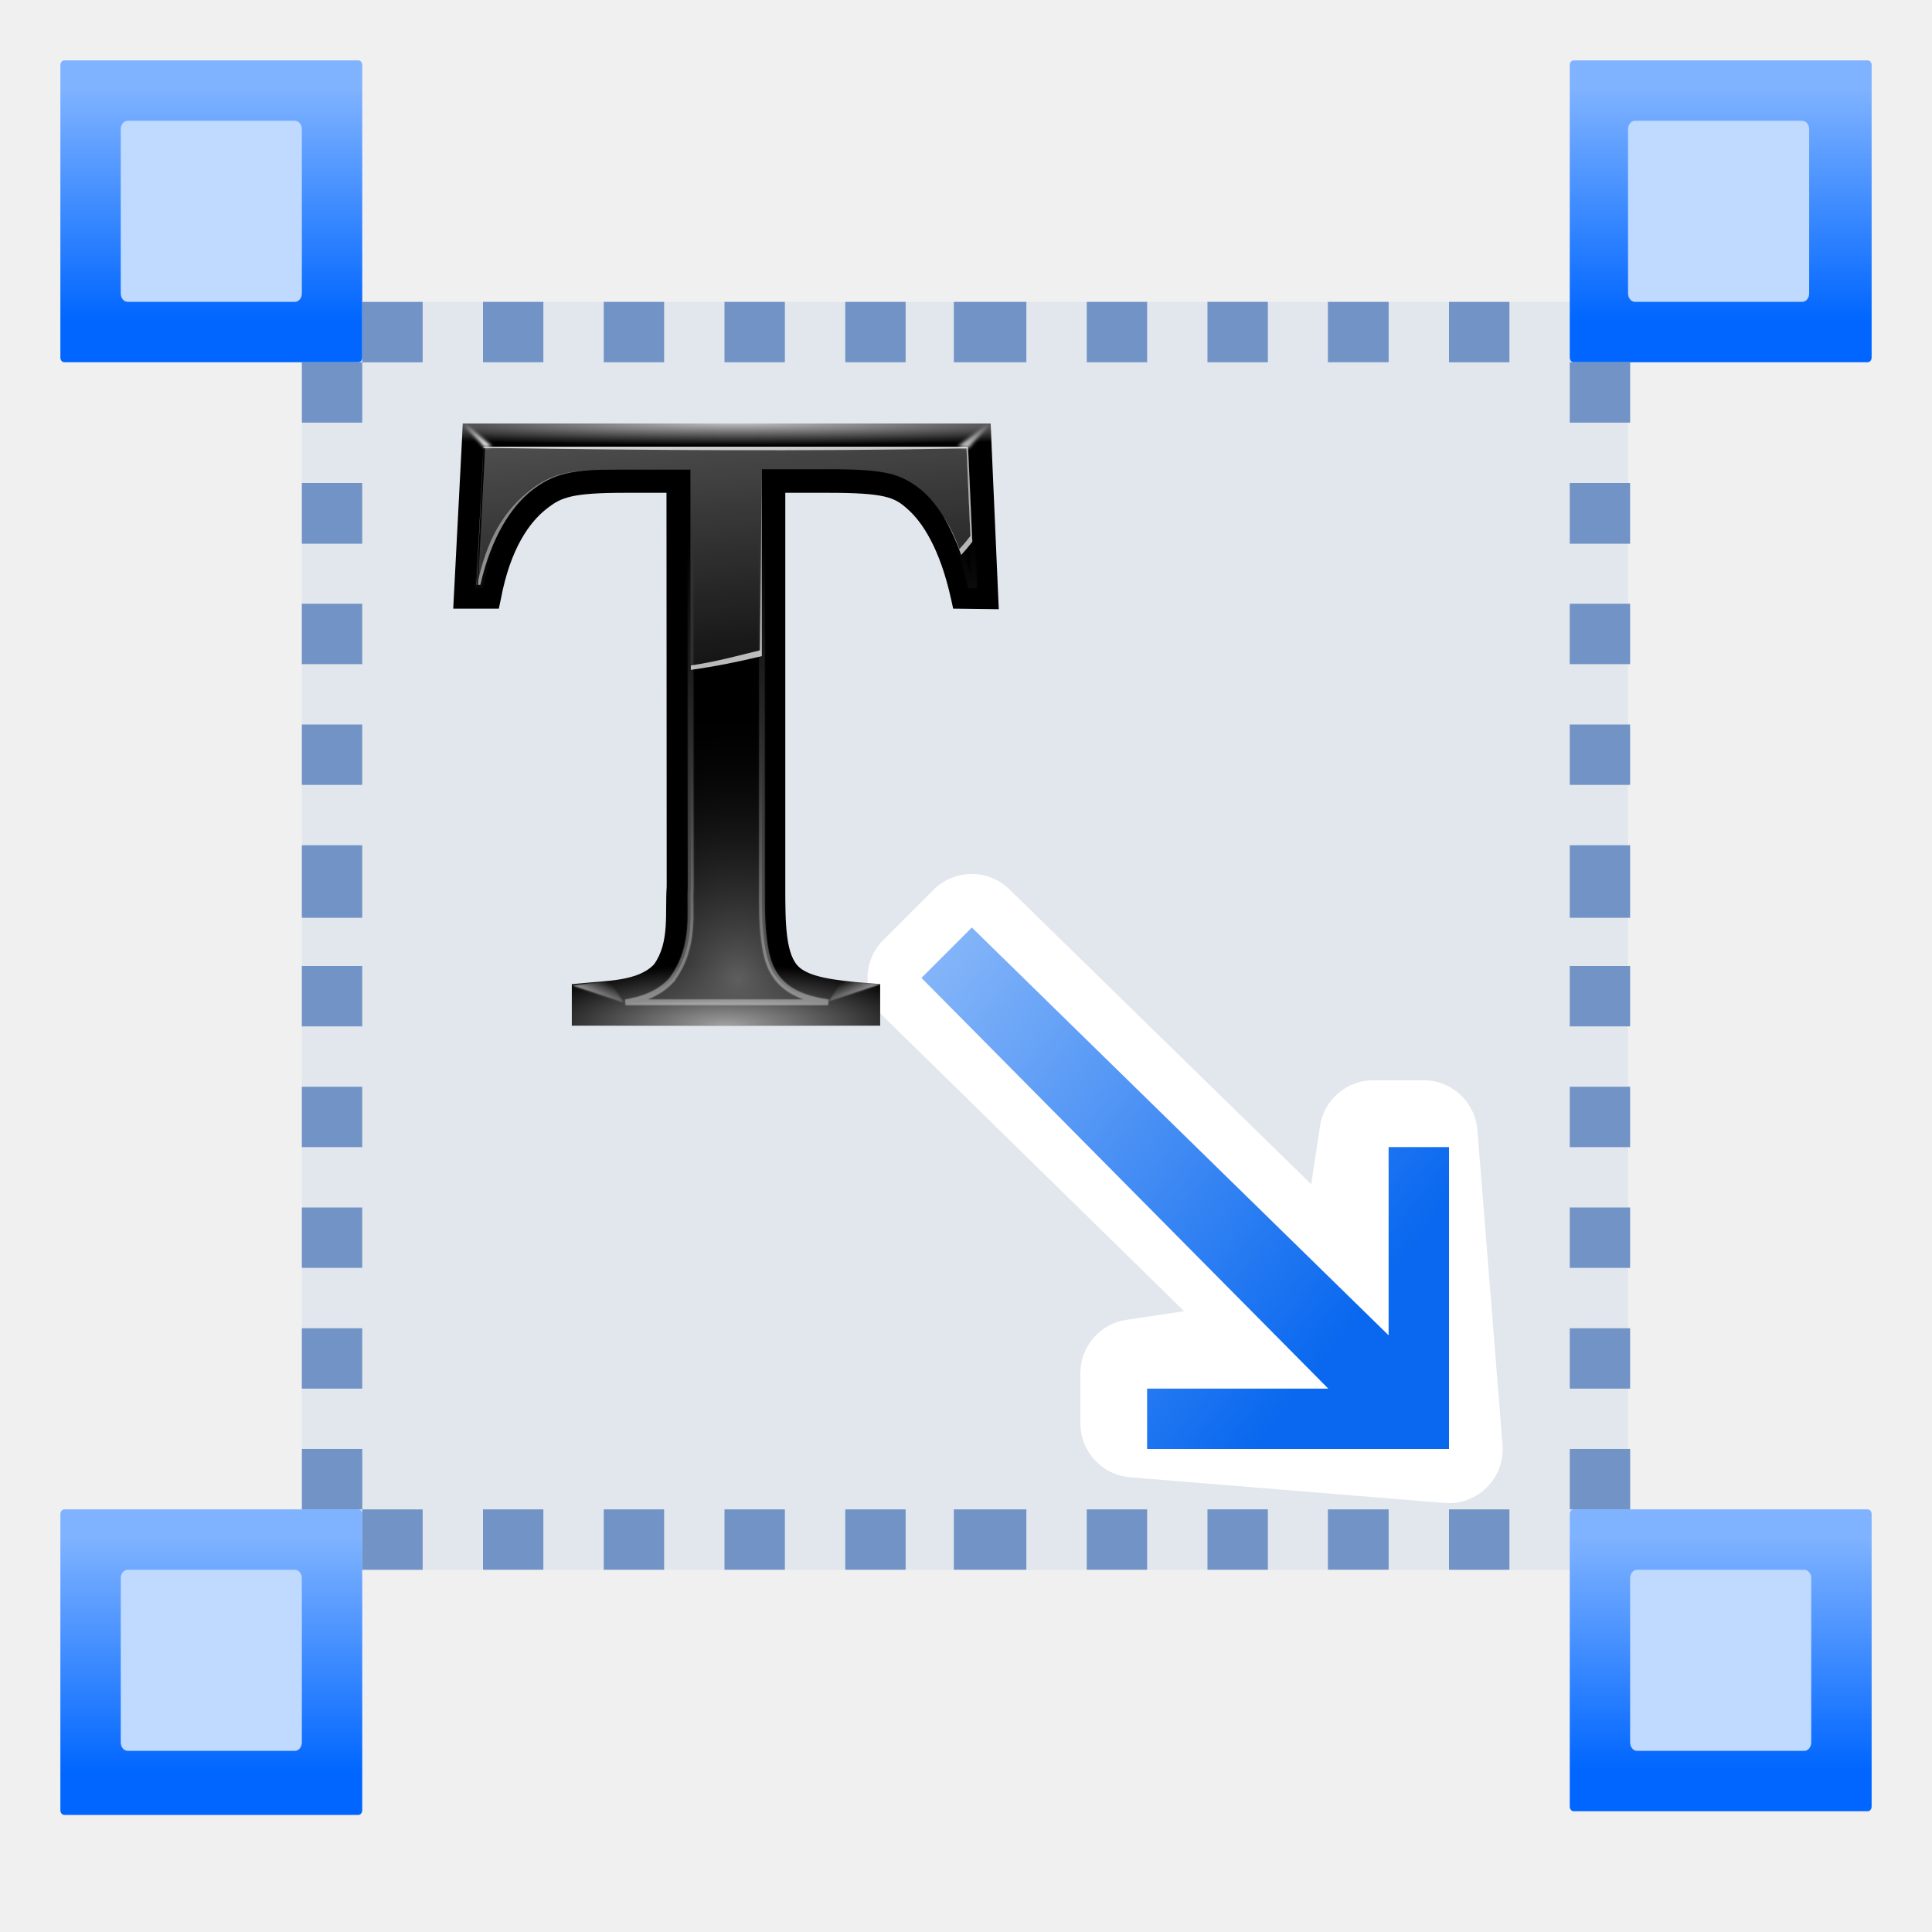
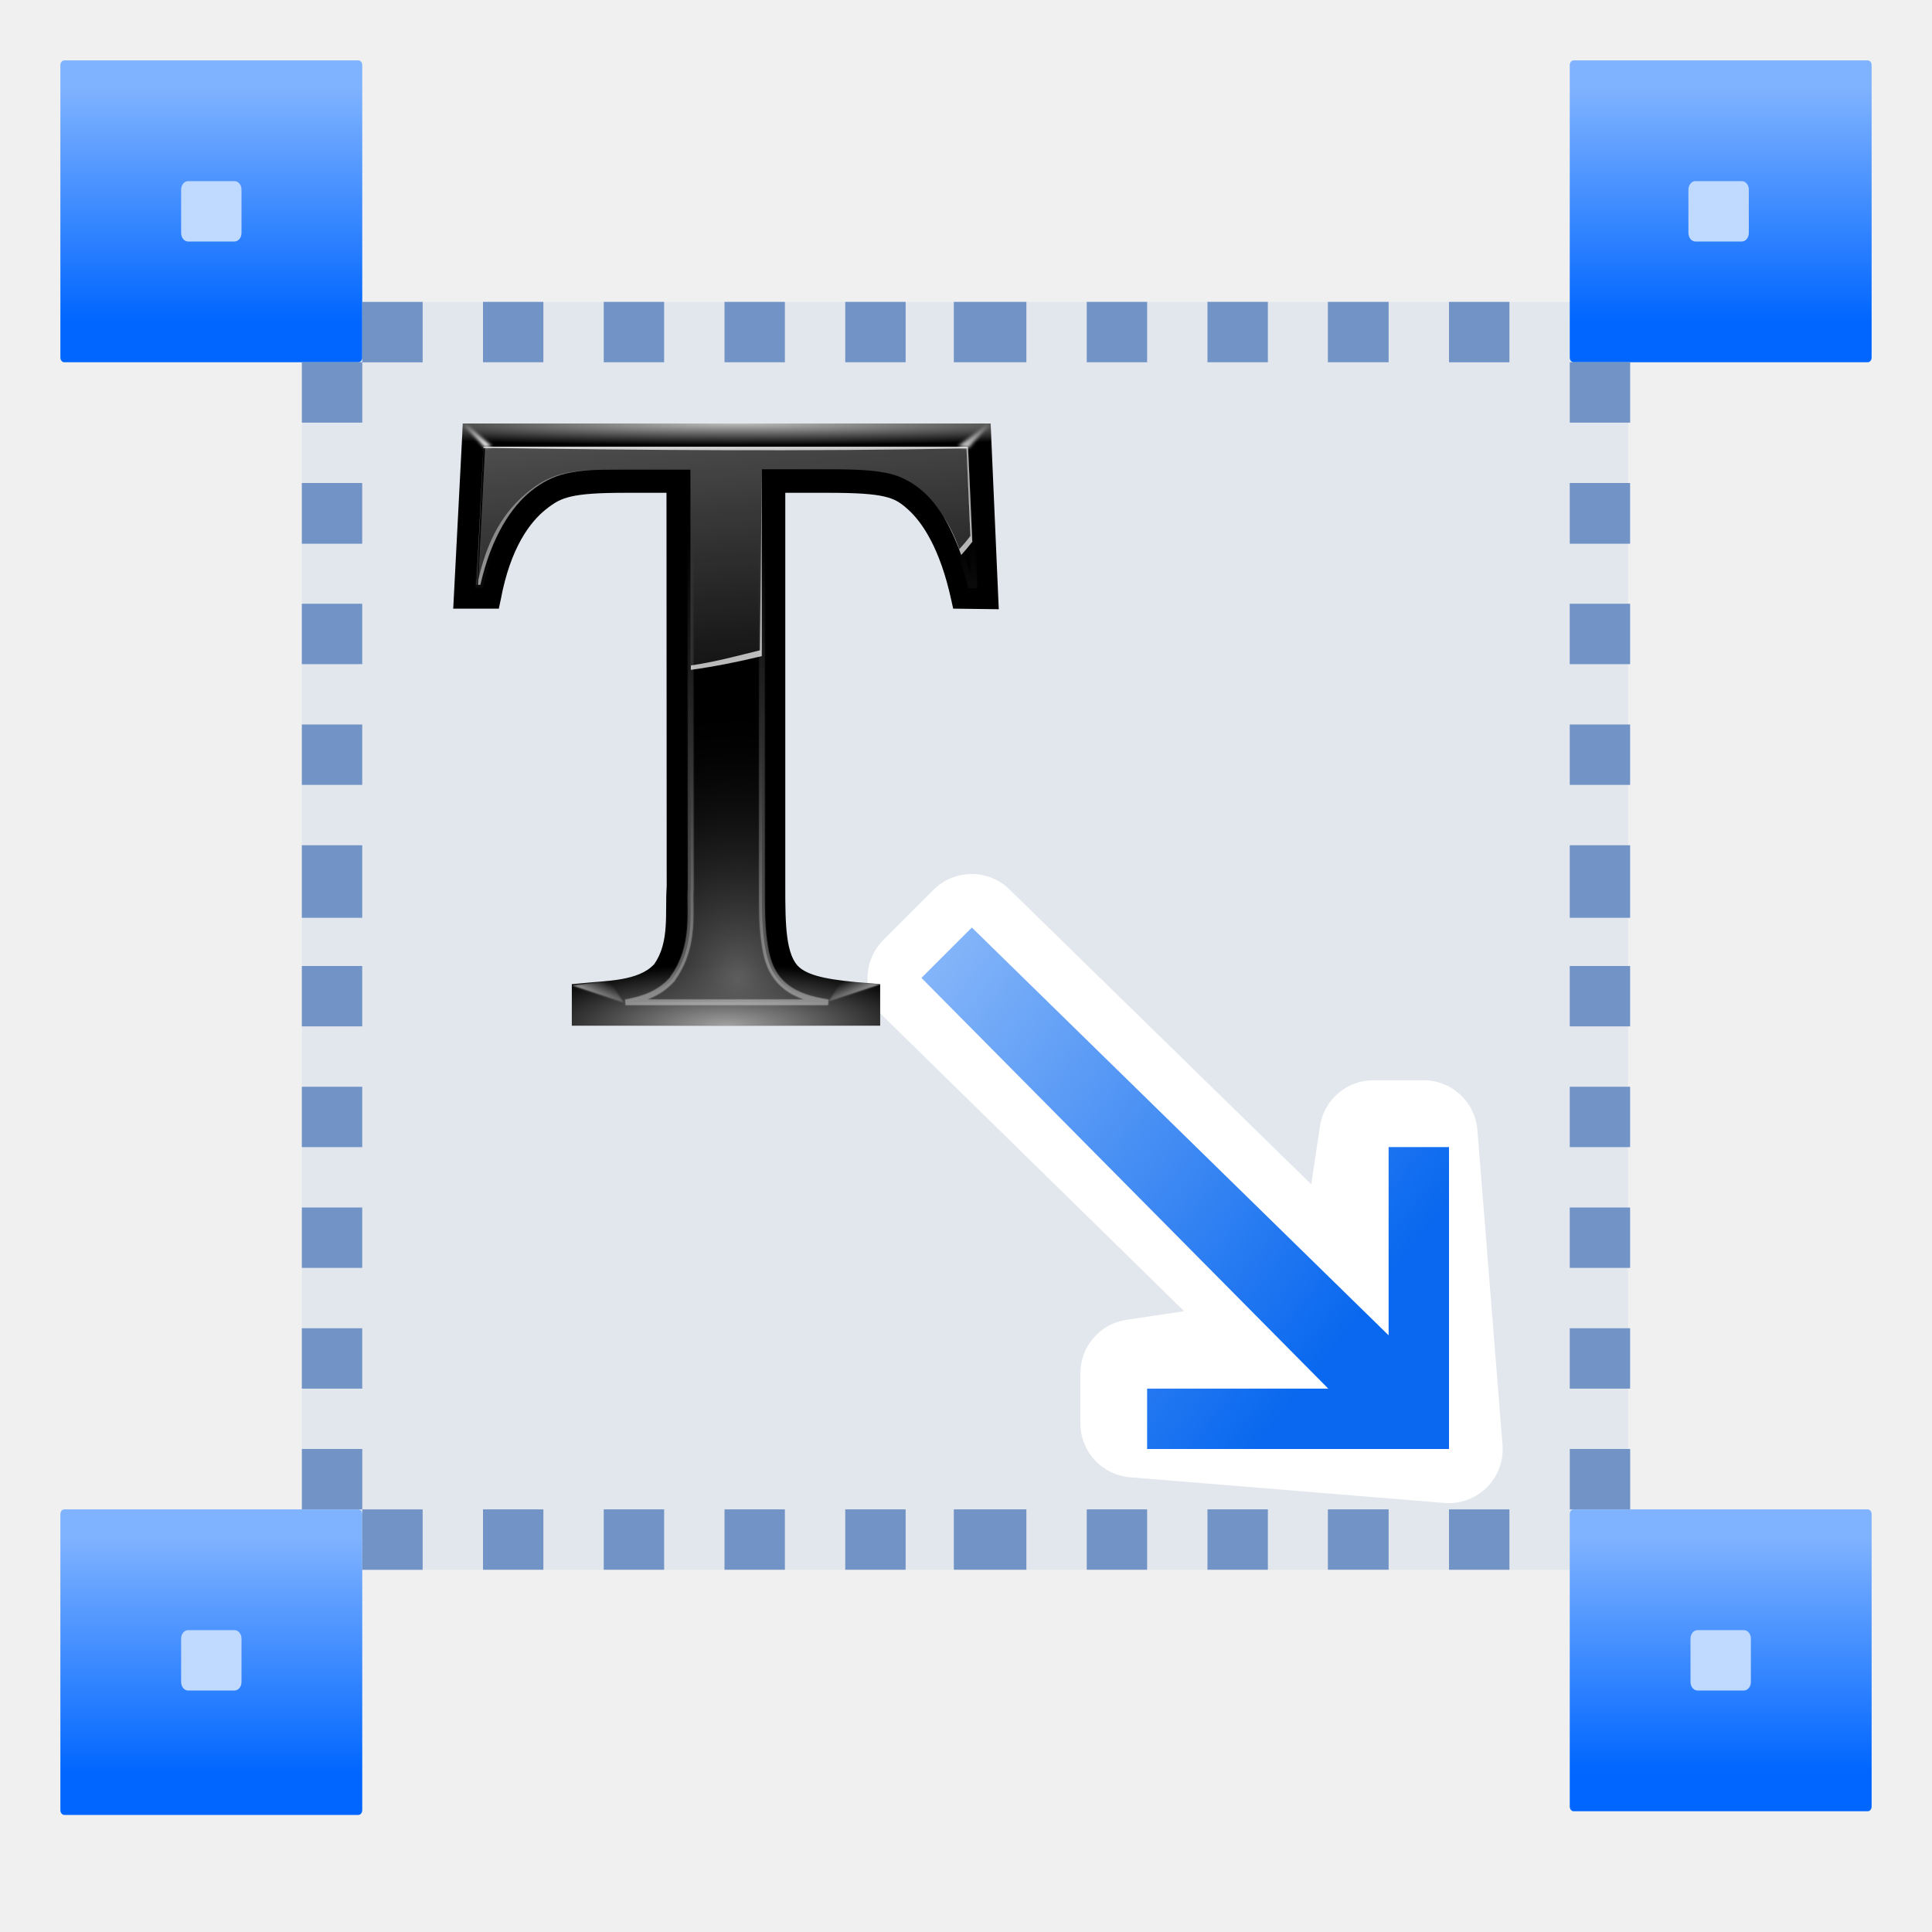
- <svg xmlns="http://www.w3.org/2000/svg" xmlns:xlink="http://www.w3.org/1999/xlink" height="32" width="32">
+ <svg xmlns="http://www.w3.org/2000/svg" xmlns:xlink="http://www.w3.org/1999/xlink" height="32" width="32" version="1.1" id="svg188">
+   <defs id="defs192" />
  <linearGradient id="a" gradientTransform="matrix(1.246082 0 0 1.246082 3.999999 -4)" gradientUnits="userSpaceOnUse" x1="8.239" x2="8.239" y1="-13.865" y2="-1.405">
-     <stop offset="0" stop-color="#06f" />
-     <stop offset="1" stop-color="#80b3ff" />
+     <stop offset="0" stop-color="#06f" id="stop2" />
+     <stop offset="1" stop-color="#80b3ff" id="stop4" />
  </linearGradient>
  <linearGradient id="b">
-     <stop offset="0" stop-color="#fff" />
-     <stop offset="1" stop-color="#fff" stop-opacity="0" />
+     <stop offset="0" stop-color="#fff" id="stop7" />
+     <stop offset="1" stop-color="#fff" stop-opacity="0" id="stop9" />
  </linearGradient>
  <linearGradient id="c" gradientTransform="matrix(-.00000001 -.3262574 .1915882 0 54.11984 62.12519)" gradientUnits="userSpaceOnUse" x1="32.293" x2="2.57" y1="93.172" y2="-48.213">
-     <stop offset="0" stop-color="#0968ef" />
-     <stop offset="1" stop-color="#aecffc" />
+     <stop offset="0" stop-color="#0968ef" id="stop12" />
+     <stop offset="1" stop-color="#aecffc" id="stop14" />
  </linearGradient>
  <radialGradient id="d" cx="51.768" cy="14.017" gradientTransform="matrix(1.72893 .00000002 0 .08175904 -35.73508 6.887999)" gradientUnits="userSpaceOnUse" r="46" xlink:href="#b" />
  <radialGradient id="e" cx="50" cy="106.017" gradientTransform="matrix(.8043478 .00000021 -.00000006 .2293229 11.78261 87.68787)" gradientUnits="userSpaceOnUse" r="46" xlink:href="#b" />
  <radialGradient id="f" cx="52" cy="98.398" gradientTransform="matrix(1 0 0 1.145988 2 -8.762777)" gradientUnits="userSpaceOnUse" r="41.838">
-     <stop offset="0" stop-color="#5e5e5e" />
-     <stop offset="1" stop-opacity="0" />
+     <stop offset="0" stop-color="#5e5e5e" id="stop19" />
+     <stop offset="1" stop-opacity="0" id="stop21" />
  </radialGradient>
  <linearGradient id="g" gradientUnits="userSpaceOnUse" x1="62" x2="62" xlink:href="#b" y1="140" y2="28" />
  <filter id="h">
-     <feGaussianBlur stdDeviation=".136" />
+     <feGaussianBlur stdDeviation=".136" id="feGaussianBlur25" />
  </filter>
  <linearGradient id="i" gradientUnits="userSpaceOnUse" x1="91.095" x2="96.487" xlink:href="#b" y1="14.023" y2="4.301" />
  <filter id="j" height="1.318" width="1.245" x="-.122" y="-.159">
-     <feGaussianBlur stdDeviation=".275" />
+     <feGaussianBlur stdDeviation=".275" id="feGaussianBlur29" />
  </filter>
  <linearGradient id="k" gradientUnits="userSpaceOnUse" x1="12.518" x2="12.518" xlink:href="#b" y1="12.211" y2="-1.445" />
  <filter id="l" height="1.318" width="1.271" x="-.136" y="-.159">
-     <feGaussianBlur stdDeviation=".275" />
+     <feGaussianBlur stdDeviation=".275" id="feGaussianBlur33" />
  </filter>
  <linearGradient id="m" gradientUnits="userSpaceOnUse" x1="42" x2="58" xlink:href="#b" y1="-104" y2="64" />
  <linearGradient id="n" gradientUnits="userSpaceOnUse" x1="78.225" x2="46.225" xlink:href="#b" y1="63.975" y2="-32.025" />
  <linearGradient id="o" gradientUnits="userSpaceOnUse" x1="54" x2="57.725" xlink:href="#b" y1="0" y2="63.975" />
  <linearGradient id="p" gradientUnits="userSpaceOnUse" x1="80.125" x2="76.812" xlink:href="#b" y1="106.188" y2="101.125" />
  <filter id="q" height="1.26" width="1.097" x="-.049" y="-.13">
-     <feGaussianBlur stdDeviation=".176" />
+     <feGaussianBlur stdDeviation=".176" id="feGaussianBlur40" />
  </filter>
  <linearGradient id="r" gradientUnits="userSpaceOnUse" x1="78.125" x2="74.812" xlink:href="#b" y1="106.188" y2="101.125" />
-   <g transform="scale(.25)">
-     <rect fill="#618fd2" fill-opacity=".092" height="84" rx=".147" ry=".171" width="87.862" x="20" y="20" />
-     <use height="128" transform="translate(100)" width="128" xlink:href="#s" />
-     <use height="128" transform="matrix(.9999993 0 0 1.012156 .000003 95.95138)" width="128" xlink:href="#s" />
-     <use height="128" transform="translate(100 96)" width="128" xlink:href="#s" />
+   <g transform="scale(.25)" id="g186">
+     <rect fill="#618fd2" fill-opacity=".092" height="84" rx=".147" ry=".171" width="87.862" x="20" y="20" id="rect44" />
+     <use height="128" transform="translate(100)" width="128" xlink:href="#s" id="use46" />
+     <use height="128" transform="matrix(.9999993 0 0 1.012156 .000003 95.95138)" width="128" xlink:href="#s" id="use48" />
+     <use height="128" transform="translate(100 96)" width="128" xlink:href="#s" id="use50" />
    <rect id="s" fill="url(#a)" height="20" rx=".258" ry=".312" transform="scale(1 -1)" width="20" x="4" y="-24" />
-     <rect id="t" fill="#bfd9ff" height="12" rx=".464" ry=".561" transform="scale(1 -1)" width="12" x="7.999" y="-20" />
-     <g fill="#a4c0e4">
-       <use height="88" transform="translate(99.86298)" width="88" xlink:href="#t" />
-       <use height="88" transform="matrix(.9999625 0 0 .9999623 .0005 96.00071)" width="88" xlink:href="#t" />
-       <use height="88" transform="translate(100.0006 96)" width="88" xlink:href="#t" />
+     <rect id="t" height="4" rx="0.464" ry="0.561" transform="scale(1,-1)" width="4" x="12" y="-16" style="fill:#bfd9ff" />
+     <g fill="#a4c0e4" id="g60">
+       <use height="88" transform="translate(99.86298)" width="88" xlink:href="#t" id="use54" />
+       <use height="88" transform="matrix(.9999625 0 0 .9999623 .0005 96.00071)" width="88" xlink:href="#t" id="use56" />
+       <use height="88" transform="translate(100.0006 96)" width="88" xlink:href="#t" id="use58" />
    </g>
-     <g transform="matrix(1.23875 1.23875 -1.23875 1.23875 70.75955 -73.45082)">
-       <path d="m66.98 90.209c-.545-.003-1.069.212-1.455.598l-1.344 1.344c-.714.715-.798 1.844-.197 2.656l1.32 1.787-15.939.184c-1.126.002-2.037.915-2.037 2.041v2.687c-0 1.127.914 2.041 2.041 2.041l15.929-.162-1.314 1.777c-.601.812-.517 1.942.197 2.656l1.344 1.344c.751.751 1.953.801 2.764.113l9.094-7.719c.959-.814.961-2.293.004-3.109l-9.094-7.75c-.366-.312-.831-.485-1.312-.488z" fill="#fff" transform="translate(2.51808 -41.78008)" />
-       <path d="m70.511 66.281-1.615-1.615 4.844-4.844-21.862-.104v-2.695l22.051-.24-5.033-5.033 1.615-1.615 8.073 8.073z" fill="url(#c)" />
+     <g transform="matrix(1.23875 1.23875 -1.23875 1.23875 70.75955 -73.45082)" id="g66">
+       <path d="m66.98 90.209c-.545-.003-1.069.212-1.455.598l-1.344 1.344c-.714.715-.798 1.844-.197 2.656l1.32 1.787-15.939.184c-1.126.002-2.037.915-2.037 2.041v2.687c-0 1.127.914 2.041 2.041 2.041l15.929-.162-1.314 1.777c-.601.812-.517 1.942.197 2.656l1.344 1.344c.751.751 1.953.801 2.764.113l9.094-7.719c.959-.814.961-2.293.004-3.109l-9.094-7.75c-.366-.312-.831-.485-1.312-.488z" fill="#fff" transform="translate(2.51808 -41.78008)" id="path62" />
+       <path d="m70.511 66.281-1.615-1.615 4.844-4.844-21.862-.104v-2.695l22.051-.24-5.033-5.033 1.615-1.615 8.073 8.073z" fill="url(#c)" id="path64" />
    </g>
-     <g transform="matrix(.3928632 0 0 .3837081 27.67016 24.97571)">
-       <path d="m7.618 8.034-1.618 31.966h7.689l.337-1.616c1.62-8.866 4.912-13.323 7.567-15.497 1.542-1.26 2.507-1.821 4.321-2.252s4.527-.635 9.036-.635h7.015l.035 68c-.313 4.424.548 9.577-2.123 13.4-2.637 2.935-8.074 2.829-12.081 3.268l-1.796.173v7.159h52v-7.159l-1.796-.173c-6.443-.481-9.939-1.154-11.735-2.647-2.453-2.04-2.469-7.774-2.469-14.021v-68h7.296c4.708 0 7.553.2 9.372.635s2.682 1.003 4.041 2.252c2.387 2.195 5.383 6.718 7.266 15.555l.337 1.559 7.689.1-1.373-32.066z" />
-       <path d="m7.618 8.034-1.618 31.966h7.689l.337-1.616c1.62-8.866 4.912-13.323 7.567-15.497 1.542-1.26 2.507-1.821 4.321-2.252s4.527-.635 9.036-.635h7.015 20.035 7.296c4.708 0 7.553.2 9.372.635s2.682 1.003 4.041 2.252c2.387 2.195 5.383 6.718 7.266 15.555l.337 1.559 7.689.1-1.373-32.066z" fill="url(#d)" opacity=".74" />
-       <path d="m42 88c-.313 4.424.548 9.577-2.123 13.4-2.637 2.935-8.074 2.829-12.081 3.268l-1.796.173v7.159h52v-7.159l-1.796-.173c-6.443-.481-9.939-1.154-11.735-2.647-2.453-2.04-2.469-7.774-2.469-14.021z" fill="url(#e)" opacity=".632" />
-       <path d="m11.366 12.077h81.488l1.01 23.901h-.617c-2.031-8.254-4.963-13.394-7.913-16.107-1.534-1.409-3.491-2.628-5.78-3.175-2.443-.584-5.453-.751-10.27-.751h-7.296-3.928v4.041 68.008c0 3.127-.025 6.243.337 9.122.362 2.879.963 5.897 3.592 8.082 1.95 1.622 4.389 2.311 7.24 2.771h-34.178c2.572-.464 5.493-1.304 7.745-3.81l.168-.173.112-.231c3.885-5.561 2.723-11.799 2.982-15.459v-.115-.173l-.056-72.008h-12c-4.625 0-6.609.129-8.997.696-2.246.533-4.113 1.593-5.837 3.002-3.236 2.649-6.707 7.771-8.587 16.223h-.393z" fill="url(#f)" />
-       <path d="m11.366 12.077h81.488l1.01 23.901h-.617c-2.031-8.254-4.963-13.394-7.913-16.107-1.534-1.409-3.491-2.628-5.78-3.175-2.443-.584-5.453-.751-10.27-.751h-7.296-3.928v4.041 68.008c0 3.127-.025 6.243.337 9.122.362 2.879.963 5.897 3.592 8.082 1.95 1.622 4.389 2.311 7.24 2.771h-34.178c2.572-.464 5.493-1.304 7.745-3.81l.168-.173.112-.231c3.885-5.561 2.723-11.799 2.982-15.459v-.115-.173l-.056-72.008h-12c-4.625 0-6.609.129-8.997.696-2.246.533-4.113 1.593-5.837 3.002-3.236 2.649-6.707 7.771-8.587 16.223h-.393z" fill="none" filter="url(#h)" opacity=".56" stroke="url(#g)" />
-       <path d="m96.487 8.057-3.536 4.154-1.856-.265z" fill="url(#i)" fill-rule="evenodd" filter="url(#j)" />
-       <path d="m11.281 12.123-3.624-4.154 4.861 3.977z" fill="url(#k)" fill-rule="evenodd" filter="url(#l)" />
-       <path d="m11.375 12.062-1.188 23.844h.406c1.879-8.452 5.326-13.57 8.562-16.219 1.724-1.409 3.598-2.467 5.844-3 2.388-.567 4.375-.688 9-.688h12l.006 34.594c4.223-.607 8.189-1.411 12.056-2.375v-28.219-4.062h3.937 7.281c4.817 0 7.839.166 10.281.75 2.29.547 4.248 1.779 5.781 3.188 2.265 2.083 4.5 5.621 6.344 10.875.676-.75 1.301-1.505 1.875-2.281l-.719-16.406z" fill="url(#m)" opacity=".908" />
-       <path d="m92.537 12.037.688 15.406c-.574.776-1.199 1.531-1.875 2.281-.83-2.364-1.732-4.155-2.688-5.625 1.072 1.802 2.078 3.998 3 6.625.676-.75 1.301-1.505 1.875-2.281l-.719-16.406zm-34.812 35.156c-3.771.94-7.533 2.011-11.644 2.612v.762c4.223-.607 8.089-1.411 11.956-2.375v-28.219-4.062zm-28.906-31.125c-1.608.117-2.962.31-4.156.594-2.246.533-4.12 1.591-5.844 3-3.236 2.649-6.683 6.767-8.562 15.219h-.031l-.062 1h.406c1.879-8.452 5.326-13.57 8.562-16.219 1.724-1.409 3.598-2.467 5.844-3 1.194-.284 2.517-.477 4.125-.594-.088.006-.195-.006-.281 0z" fill="url(#n)" opacity=".908" />
-       <path d="m11.1 12.037-1.188 23.844h.062l1.125-23.644c26.952.409 54.047.63 81.469.1l.688 16.169c.013-.018.018-.044.031-.062l-.719-16.406z" fill="url(#o)" opacity=".908" />
-       <g fill-rule="evenodd">
-         <path d="m69.313 107.812 2.375-3.75 6.312.812z" fill="url(#p)" filter="url(#q)" />
-         <path d="m67.313 107.812 2.375-3.75 6.312.812z" fill="url(#r)" filter="url(#q)" transform="matrix(-1 0 0 1 102.0625 .2)" />
+     <g transform="matrix(.3928632 0 0 .3837081 27.67016 24.97571)" id="g94">
+       <path d="m7.618 8.034-1.618 31.966h7.689l.337-1.616c1.62-8.866 4.912-13.323 7.567-15.497 1.542-1.26 2.507-1.821 4.321-2.252s4.527-.635 9.036-.635h7.015l.035 68c-.313 4.424.548 9.577-2.123 13.4-2.637 2.935-8.074 2.829-12.081 3.268l-1.796.173v7.159h52v-7.159l-1.796-.173c-6.443-.481-9.939-1.154-11.735-2.647-2.453-2.04-2.469-7.774-2.469-14.021v-68h7.296c4.708 0 7.553.2 9.372.635s2.682 1.003 4.041 2.252c2.387 2.195 5.383 6.718 7.266 15.555l.337 1.559 7.689.1-1.373-32.066z" id="path68" />
+       <path d="m7.618 8.034-1.618 31.966h7.689l.337-1.616c1.62-8.866 4.912-13.323 7.567-15.497 1.542-1.26 2.507-1.821 4.321-2.252s4.527-.635 9.036-.635h7.015 20.035 7.296c4.708 0 7.553.2 9.372.635s2.682 1.003 4.041 2.252c2.387 2.195 5.383 6.718 7.266 15.555l.337 1.559 7.689.1-1.373-32.066z" fill="url(#d)" opacity=".74" id="path70" />
+       <path d="m42 88c-.313 4.424.548 9.577-2.123 13.4-2.637 2.935-8.074 2.829-12.081 3.268l-1.796.173v7.159h52v-7.159l-1.796-.173c-6.443-.481-9.939-1.154-11.735-2.647-2.453-2.04-2.469-7.774-2.469-14.021z" fill="url(#e)" opacity=".632" id="path72" />
+       <path d="m11.366 12.077h81.488l1.01 23.901h-.617c-2.031-8.254-4.963-13.394-7.913-16.107-1.534-1.409-3.491-2.628-5.78-3.175-2.443-.584-5.453-.751-10.27-.751h-7.296-3.928v4.041 68.008c0 3.127-.025 6.243.337 9.122.362 2.879.963 5.897 3.592 8.082 1.95 1.622 4.389 2.311 7.24 2.771h-34.178c2.572-.464 5.493-1.304 7.745-3.81l.168-.173.112-.231c3.885-5.561 2.723-11.799 2.982-15.459v-.115-.173l-.056-72.008h-12c-4.625 0-6.609.129-8.997.696-2.246.533-4.113 1.593-5.837 3.002-3.236 2.649-6.707 7.771-8.587 16.223h-.393z" fill="url(#f)" id="path74" />
+       <path d="m11.366 12.077h81.488l1.01 23.901h-.617c-2.031-8.254-4.963-13.394-7.913-16.107-1.534-1.409-3.491-2.628-5.78-3.175-2.443-.584-5.453-.751-10.27-.751h-7.296-3.928v4.041 68.008c0 3.127-.025 6.243.337 9.122.362 2.879.963 5.897 3.592 8.082 1.95 1.622 4.389 2.311 7.24 2.771h-34.178c2.572-.464 5.493-1.304 7.745-3.81l.168-.173.112-.231c3.885-5.561 2.723-11.799 2.982-15.459v-.115-.173l-.056-72.008h-12c-4.625 0-6.609.129-8.997.696-2.246.533-4.113 1.593-5.837 3.002-3.236 2.649-6.707 7.771-8.587 16.223h-.393z" fill="none" filter="url(#h)" opacity=".56" stroke="url(#g)" id="path76" />
+       <path d="m96.487 8.057-3.536 4.154-1.856-.265z" fill="url(#i)" fill-rule="evenodd" filter="url(#j)" id="path78" />
+       <path d="m11.281 12.123-3.624-4.154 4.861 3.977z" fill="url(#k)" fill-rule="evenodd" filter="url(#l)" id="path80" />
+       <path d="m11.375 12.062-1.188 23.844h.406c1.879-8.452 5.326-13.57 8.562-16.219 1.724-1.409 3.598-2.467 5.844-3 2.388-.567 4.375-.688 9-.688h12l.006 34.594c4.223-.607 8.189-1.411 12.056-2.375v-28.219-4.062h3.937 7.281c4.817 0 7.839.166 10.281.75 2.29.547 4.248 1.779 5.781 3.188 2.265 2.083 4.5 5.621 6.344 10.875.676-.75 1.301-1.505 1.875-2.281l-.719-16.406z" fill="url(#m)" opacity=".908" id="path82" />
+       <path d="m92.537 12.037.688 15.406c-.574.776-1.199 1.531-1.875 2.281-.83-2.364-1.732-4.155-2.688-5.625 1.072 1.802 2.078 3.998 3 6.625.676-.75 1.301-1.505 1.875-2.281l-.719-16.406zm-34.812 35.156c-3.771.94-7.533 2.011-11.644 2.612v.762c4.223-.607 8.089-1.411 11.956-2.375v-28.219-4.062zm-28.906-31.125c-1.608.117-2.962.31-4.156.594-2.246.533-4.12 1.591-5.844 3-3.236 2.649-6.683 6.767-8.562 15.219h-.031l-.062 1h.406c1.879-8.452 5.326-13.57 8.562-16.219 1.724-1.409 3.598-2.467 5.844-3 1.194-.284 2.517-.477 4.125-.594-.088.006-.195-.006-.281 0z" fill="url(#n)" opacity=".908" id="path84" />
+       <path d="m11.1 12.037-1.188 23.844h.062l1.125-23.644c26.952.409 54.047.63 81.469.1l.688 16.169c.013-.018.018-.044.031-.062l-.719-16.406z" fill="url(#o)" opacity=".908" id="path86" />
+       <g fill-rule="evenodd" id="g92">
+         <path d="m69.313 107.812 2.375-3.75 6.312.812z" fill="url(#p)" filter="url(#q)" id="path88" />
+         <path d="m67.313 107.812 2.375-3.75 6.312.812z" fill="url(#r)" filter="url(#q)" transform="matrix(-1 0 0 1 102.0625 .2)" id="path90" />
      </g>
    </g>
-     <g fill="#7193c6">
-       <g transform="scale(-1)">
-         <path d="m-108-44.002h4.002v4.002h-4.002z" />
-         <path d="m-107.998-36.023h3.998v4.023h-3.998z" />
-         <path d="m-108.002-28h4.001v4.003h-4.001z" />
-         <path d="m-108-52h4v4h-4z" />
-         <path d="m-108-60.806h4v4.806h-4z" />
-         <path d="m-108-68h4v4h-4z" />
-         <path d="m-108.004-100h4.002v4.002h-4.002z" />
-         <path d="m-108-76h4v4h-4z" />
-         <path d="m-108-84h4v4h-4z" />
-         <path d="m-108-92h4v4h-4z" />
+     <g fill="#7193c6" id="g184">
+       <g transform="scale(-1)" id="g116">
+         <path d="m-108-44.002h4.002v4.002h-4.002z" id="path96" />
+         <path d="m-107.998-36.023h3.998v4.023h-3.998z" id="path98" />
+         <path d="m-108.002-28h4.001v4.003h-4.001z" id="path100" />
+         <path d="m-108-52h4v4h-4z" id="path102" />
+         <path d="m-108-60.806h4v4.806h-4z" id="path104" />
+         <path d="m-108-68h4v4h-4z" id="path106" />
+         <path d="m-108.004-100h4.002v4.002h-4.002z" id="path108" />
+         <path d="m-108-76h4v4h-4z" id="path110" />
+         <path d="m-108-84h4v4h-4z" id="path112" />
+         <path d="m-108-92h4v4h-4z" id="path114" />
      </g>
-       <g transform="matrix(-1 0 0 -1 -84.00166 0)">
-         <path d="m-108-44.002h4.002v4.002h-4.002z" />
-         <path d="m-107.998-36.023h3.998v4.023h-3.998z" />
-         <path d="m-108.002-28h4.001v4.003h-4.001z" />
-         <path d="m-108-52h4v4h-4z" />
-         <path d="m-108-60.806h4v4.806h-4z" />
-         <path d="m-108-68h4v4h-4z" />
-         <path d="m-108.004-100h4.002v4.002h-4.002z" />
-         <path d="m-108-76h4v4h-4z" />
-         <path d="m-108-84h4v4h-4z" />
-         <path d="m-108-92h4v4h-4z" />
+       <g transform="matrix(-1 0 0 -1 -84.00166 0)" id="g138">
+         <path d="m-108-44.002h4.002v4.002h-4.002z" id="path118" />
+         <path d="m-107.998-36.023h3.998v4.023h-3.998z" id="path120" />
+         <path d="m-108.002-28h4.001v4.003h-4.001z" id="path122" />
+         <path d="m-108-52h4v4h-4z" id="path124" />
+         <path d="m-108-60.806h4v4.806h-4z" id="path126" />
+         <path d="m-108-68h4v4h-4z" id="path128" />
+         <path d="m-108.004-100h4.002v4.002h-4.002z" id="path130" />
+         <path d="m-108-76h4v4h-4z" id="path132" />
+         <path d="m-108-84h4v4h-4z" id="path134" />
+         <path d="m-108-92h4v4h-4z" id="path136" />
      </g>
-       <g transform="matrix(0 -1 1 0 124 -84)">
-         <path d="m-108-44.002h4.002v4.002h-4.002z" />
-         <path d="m-107.998-36.023h3.998v4.023h-3.998z" />
-         <path d="m-108.002-28h4.001v4.003h-4.001z" />
-         <path d="m-108-52h4v4h-4z" />
-         <path d="m-108-60.806h4v4.806h-4z" />
-         <path d="m-108-68h4v4h-4z" />
-         <path d="m-108.004-100h4.002v4.002h-4.002z" />
-         <path d="m-108-76h4v4h-4z" />
-         <path d="m-108-84h4v4h-4z" />
-         <path d="m-108-92h4v4h-4z" />
+       <g transform="matrix(0 -1 1 0 124 -84)" id="g160">
+         <path d="m-108-44.002h4.002v4.002h-4.002z" id="path140" />
+         <path d="m-107.998-36.023h3.998v4.023h-3.998z" id="path142" />
+         <path d="m-108.002-28h4.001v4.003h-4.001z" id="path144" />
+         <path d="m-108-52h4v4h-4z" id="path146" />
+         <path d="m-108-60.806h4v4.806h-4z" id="path148" />
+         <path d="m-108-68h4v4h-4z" id="path150" />
+         <path d="m-108.004-100h4.002v4.002h-4.002z" id="path152" />
+         <path d="m-108-76h4v4h-4z" id="path154" />
+         <path d="m-108-84h4v4h-4z" id="path156" />
+         <path d="m-108-92h4v4h-4z" id="path158" />
      </g>
-       <g transform="matrix(0 -1 1 0 124 -4)">
-         <path d="m-108-44.002h4.002v4.002h-4.002z" />
-         <path d="m-107.998-36.023h3.998v4.023h-3.998z" />
-         <path d="m-108.002-28h4.001v4.003h-4.001z" />
-         <path d="m-108-52h4v4h-4z" />
-         <path d="m-108-60.806h4v4.806h-4z" />
-         <path d="m-108-68h4v4h-4z" />
-         <path d="m-108.004-100h4.002v4.002h-4.002z" />
-         <path d="m-108-76h4v4h-4z" />
-         <path d="m-108-84h4v4h-4z" />
-         <path d="m-108-92h4v4h-4z" />
+       <g transform="matrix(0 -1 1 0 124 -4)" id="g182">
+         <path d="m-108-44.002h4.002v4.002h-4.002z" id="path162" />
+         <path d="m-107.998-36.023h3.998v4.023h-3.998z" id="path164" />
+         <path d="m-108.002-28h4.001v4.003h-4.001z" id="path166" />
+         <path d="m-108-52h4v4h-4z" id="path168" />
+         <path d="m-108-60.806h4v4.806h-4z" id="path170" />
+         <path d="m-108-68h4v4h-4z" id="path172" />
+         <path d="m-108.004-100h4.002v4.002h-4.002z" id="path174" />
+         <path d="m-108-76h4v4h-4z" id="path176" />
+         <path d="m-108-84h4v4h-4z" id="path178" />
+         <path d="m-108-92h4v4h-4z" id="path180" />
      </g>
    </g>
  </g>
</svg>
